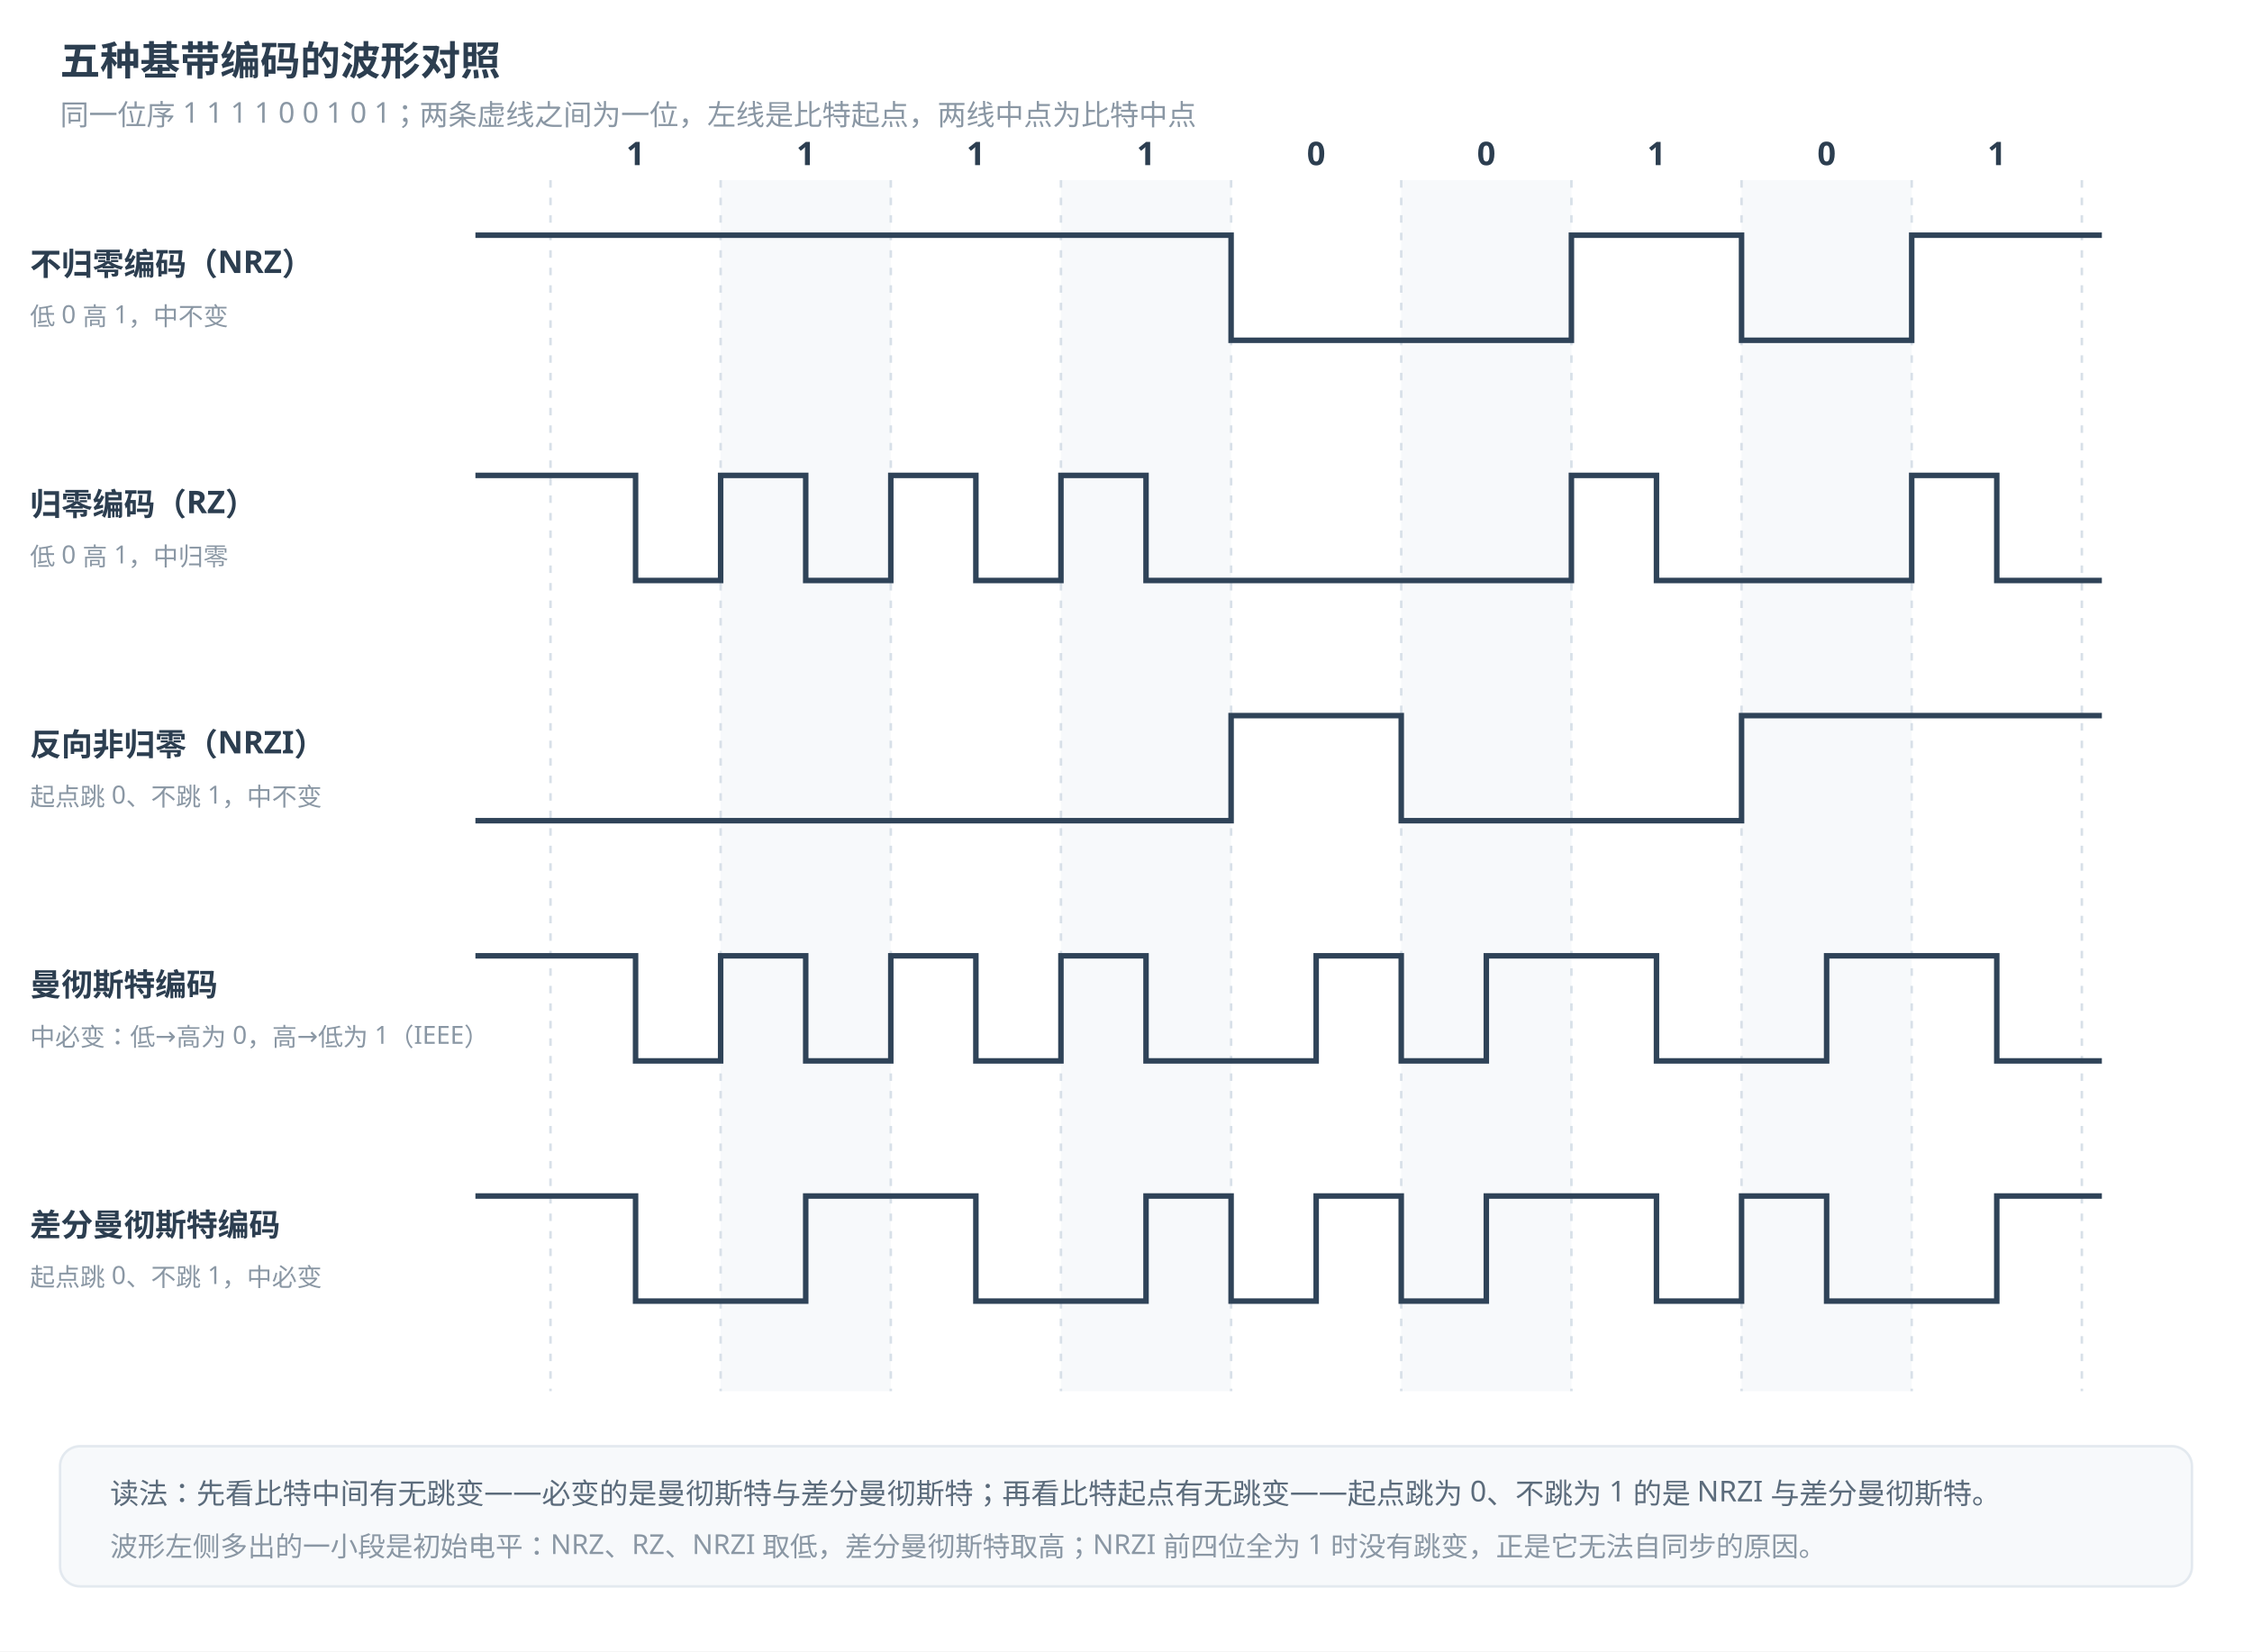
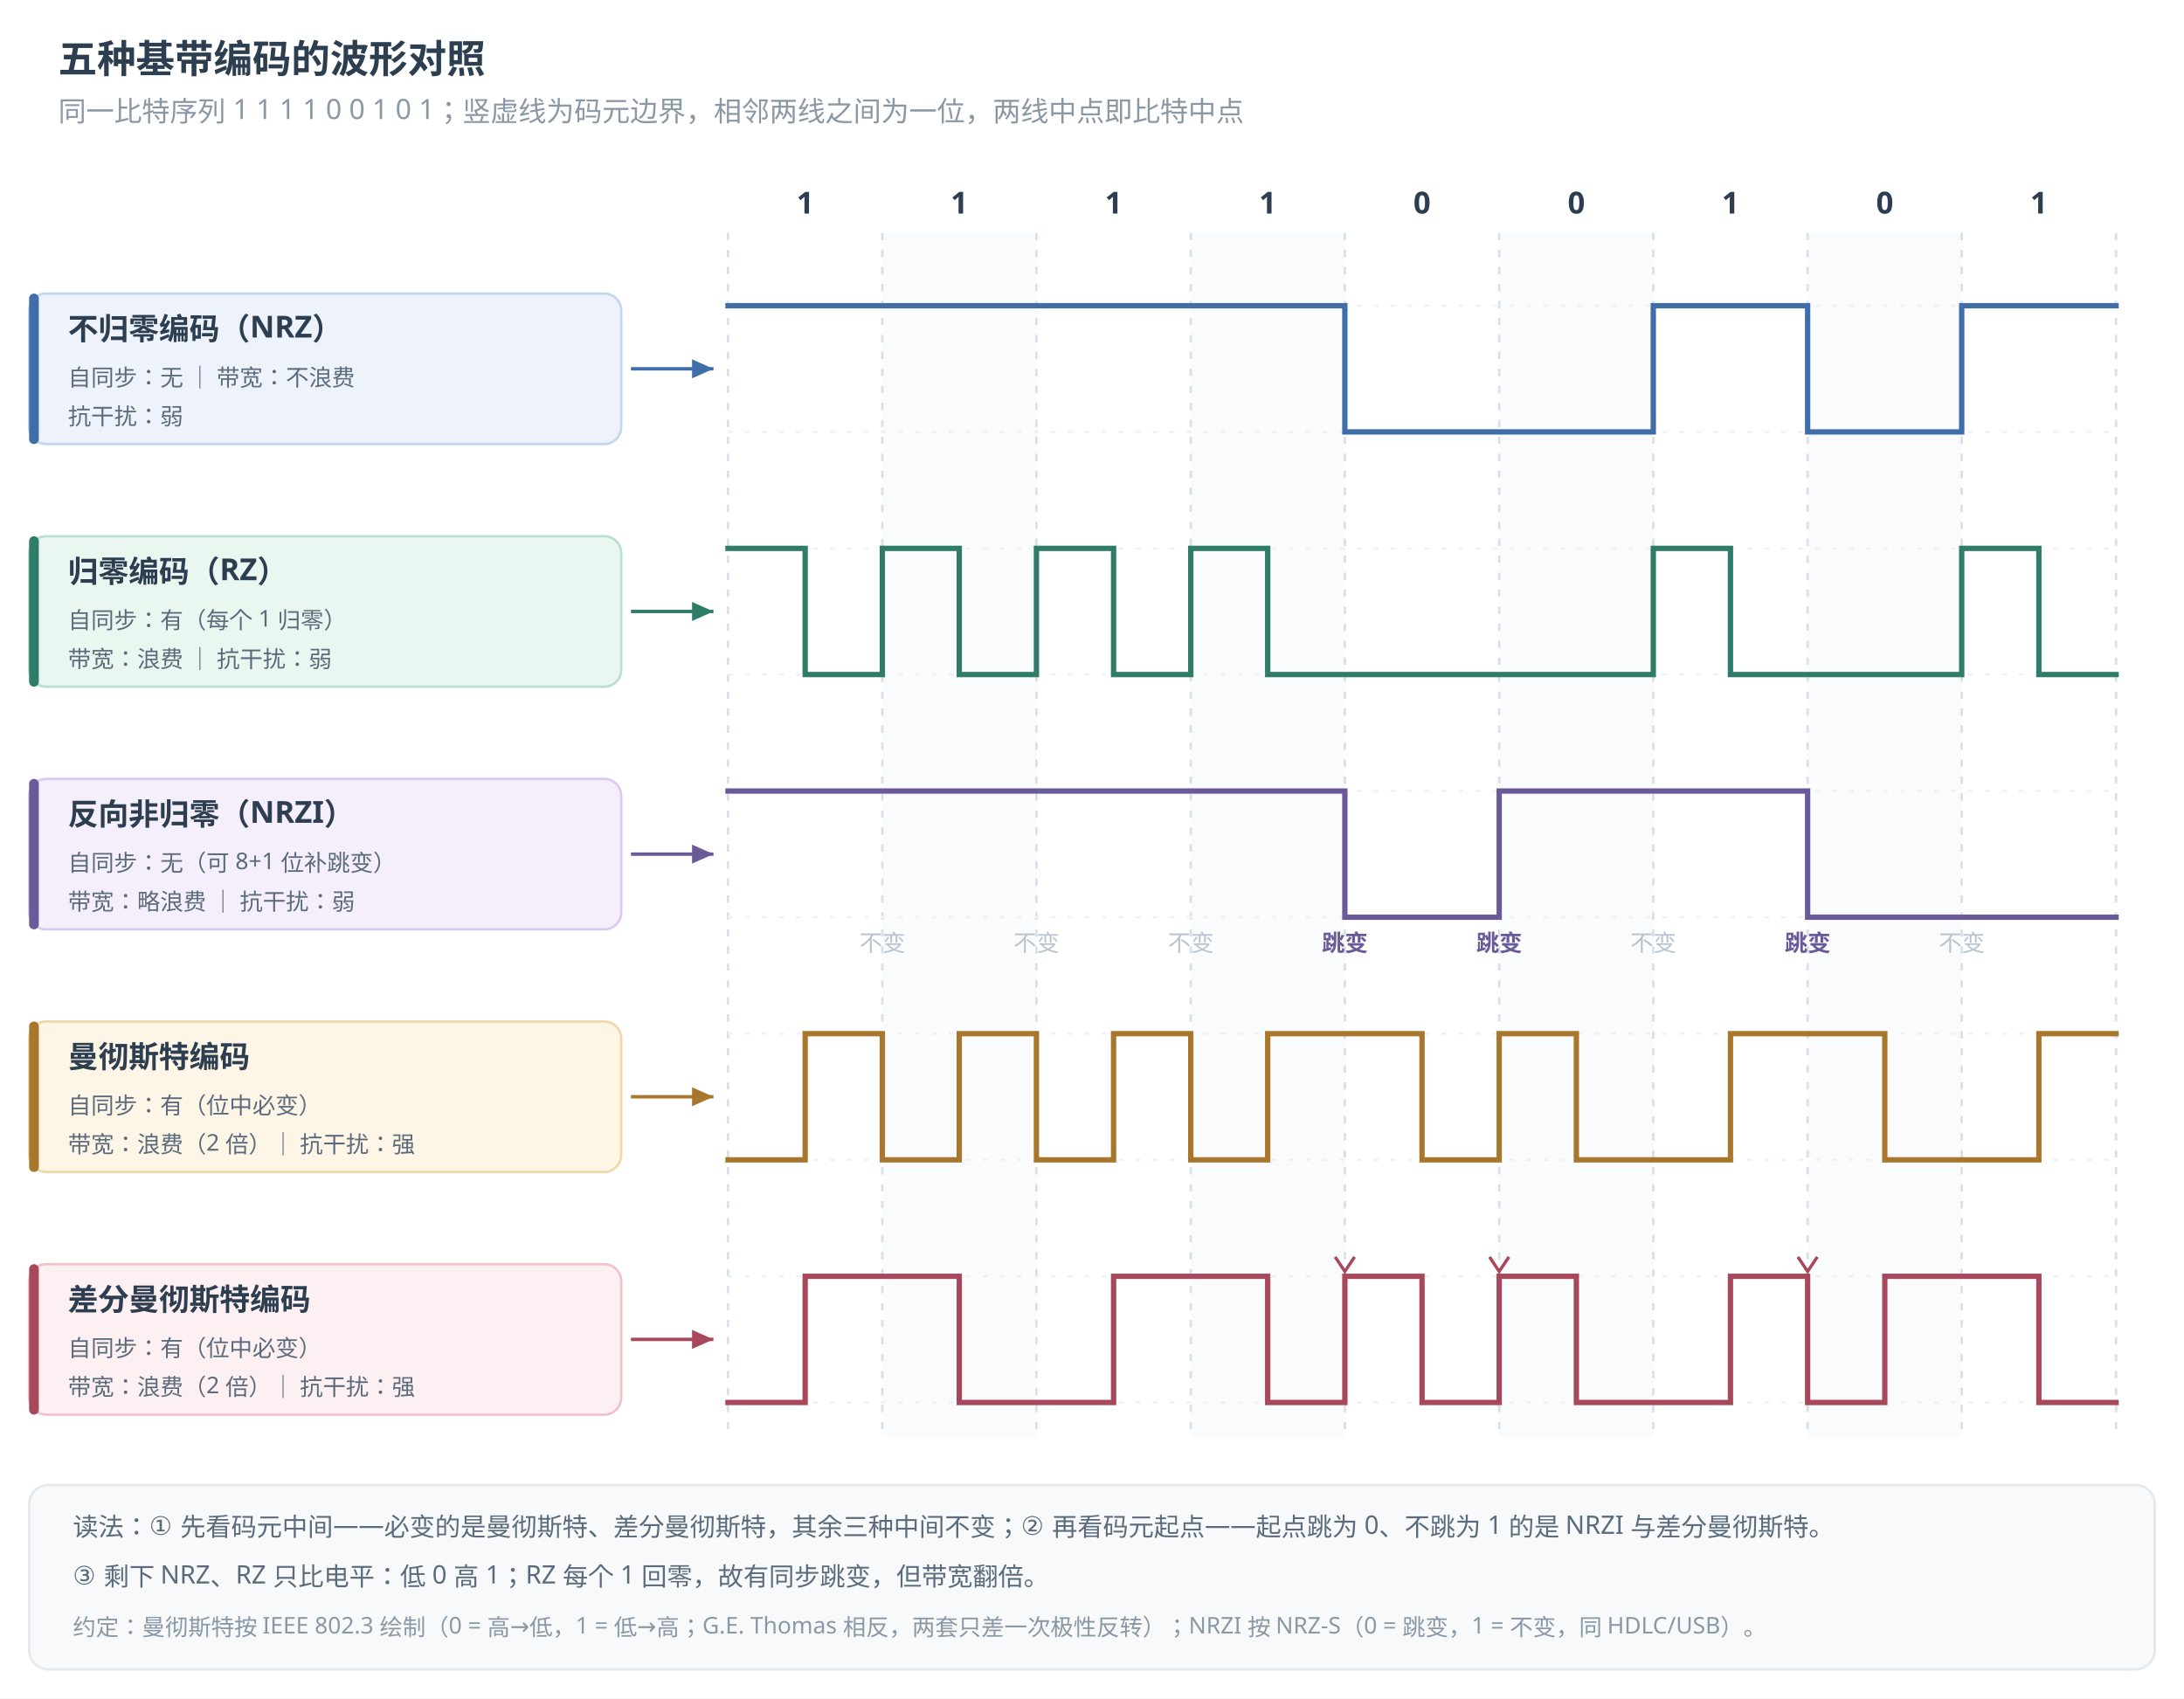
- <svg xmlns="http://www.w3.org/2000/svg" viewBox="0 0 900 660" width="900" height="660" role="img" aria-label="五种基带编码对同一串比特 1 1 1 1 0 0 1 0 1 的波形对照：NRZ、RZ、NRZI、曼彻斯特与差分曼彻斯特">
-   <rect width="900" height="660" fill="#ffffff" />
+ <svg xmlns="http://www.w3.org/2000/svg" viewBox="0 0 900 700" width="900" height="700" role="img" aria-label="五种基带编码对同一串比特 1 1 1 1 0 0 1 0 1 的波形对照：NRZ 靠电平、RZ 每位归零、NRZI 遇 0 跳变、曼彻斯特位中必变、差分曼彻斯特看位起始有无跳变">
+   <rect width="900" height="700" fill="#ffffff" />
+   <defs>
+     <marker id="anrz" viewBox="0 0 10 10" refX="9" refY="5" markerWidth="7" markerHeight="7" orient="auto-start-reverse">
+       <path d="M0,1 L9,5 L0,9 z" fill="#3f6ea8" />
+     </marker>
+     <marker id="arz" viewBox="0 0 10 10" refX="9" refY="5" markerWidth="7" markerHeight="7" orient="auto-start-reverse">
+       <path d="M0,1 L9,5 L0,9 z" fill="#2f7d68" />
+     </marker>
+     <marker id="anrzi" viewBox="0 0 10 10" refX="9" refY="5" markerWidth="7" markerHeight="7" orient="auto-start-reverse">
+       <path d="M0,1 L9,5 L0,9 z" fill="#6b5a99" />
+     </marker>
+     <marker id="aman" viewBox="0 0 10 10" refX="9" refY="5" markerWidth="7" markerHeight="7" orient="auto-start-reverse">
+       <path d="M0,1 L9,5 L0,9 z" fill="#a8762c" />
+     </marker>
+     <marker id="adman" viewBox="0 0 10 10" refX="9" refY="5" markerWidth="7" markerHeight="7" orient="auto-start-reverse">
+       <path d="M0,1 L9,5 L0,9 z" fill="#a8485c" />
+     </marker>
+   </defs>
  <text x="24" y="30" font-family="'PingFang SC','Hiragino Sans GB','Microsoft YaHei',sans-serif" font-size="16" font-weight="600" fill="#2c3e50">五种基带编码的波形对照</text>
-   <text x="24" y="50" font-family="'PingFang SC','Hiragino Sans GB','Microsoft YaHei',sans-serif" font-size="11.5" fill="#8a97a4">同一位序 1 1 1 1 0 0 1 0 1；两条虚线之间为一位，左线是比特起点，两线中点为比特中点</text>
-   <rect x="288" y="72" width="68" height="484" fill="#f7f9fb" />
-   <rect x="424" y="72" width="68" height="484" fill="#f7f9fb" />
-   <rect x="560" y="72" width="68" height="484" fill="#f7f9fb" />
-   <rect x="696" y="72" width="68" height="484" fill="#f7f9fb" />
-   <line x1="220" y1="72" x2="220" y2="556" stroke="#d8e0e8" stroke-width="1" stroke-dasharray="3 4" />
-   <line x1="288" y1="72" x2="288" y2="556" stroke="#d8e0e8" stroke-width="1" stroke-dasharray="3 4" />
-   <line x1="356" y1="72" x2="356" y2="556" stroke="#d8e0e8" stroke-width="1" stroke-dasharray="3 4" />
-   <line x1="424" y1="72" x2="424" y2="556" stroke="#d8e0e8" stroke-width="1" stroke-dasharray="3 4" />
-   <line x1="492" y1="72" x2="492" y2="556" stroke="#d8e0e8" stroke-width="1" stroke-dasharray="3 4" />
-   <line x1="560" y1="72" x2="560" y2="556" stroke="#d8e0e8" stroke-width="1" stroke-dasharray="3 4" />
-   <line x1="628" y1="72" x2="628" y2="556" stroke="#d8e0e8" stroke-width="1" stroke-dasharray="3 4" />
-   <line x1="696" y1="72" x2="696" y2="556" stroke="#d8e0e8" stroke-width="1" stroke-dasharray="3 4" />
-   <line x1="764" y1="72" x2="764" y2="556" stroke="#d8e0e8" stroke-width="1" stroke-dasharray="3 4" />
-   <line x1="832" y1="72" x2="832" y2="556" stroke="#d8e0e8" stroke-width="1" stroke-dasharray="3 4" />
-   <text x="254.0" y="66" text-anchor="middle" font-family="'PingFang SC','Hiragino Sans GB','Microsoft YaHei',sans-serif" font-size="13" font-weight="600" fill="#2c3e50">1</text>
-   <text x="322.0" y="66" text-anchor="middle" font-family="'PingFang SC','Hiragino Sans GB','Microsoft YaHei',sans-serif" font-size="13" font-weight="600" fill="#2c3e50">1</text>
-   <text x="390.0" y="66" text-anchor="middle" font-family="'PingFang SC','Hiragino Sans GB','Microsoft YaHei',sans-serif" font-size="13" font-weight="600" fill="#2c3e50">1</text>
-   <text x="458.0" y="66" text-anchor="middle" font-family="'PingFang SC','Hiragino Sans GB','Microsoft YaHei',sans-serif" font-size="13" font-weight="600" fill="#2c3e50">1</text>
-   <text x="526.0" y="66" text-anchor="middle" font-family="'PingFang SC','Hiragino Sans GB','Microsoft YaHei',sans-serif" font-size="13" font-weight="600" fill="#2c3e50">0</text>
-   <text x="594.0" y="66" text-anchor="middle" font-family="'PingFang SC','Hiragino Sans GB','Microsoft YaHei',sans-serif" font-size="13" font-weight="600" fill="#2c3e50">0</text>
-   <text x="662.0" y="66" text-anchor="middle" font-family="'PingFang SC','Hiragino Sans GB','Microsoft YaHei',sans-serif" font-size="13" font-weight="600" fill="#2c3e50">1</text>
-   <text x="730.0" y="66" text-anchor="middle" font-family="'PingFang SC','Hiragino Sans GB','Microsoft YaHei',sans-serif" font-size="13" font-weight="600" fill="#2c3e50">0</text>
-   <text x="798.0" y="66" text-anchor="middle" font-family="'PingFang SC','Hiragino Sans GB','Microsoft YaHei',sans-serif" font-size="13" font-weight="600" fill="#2c3e50">1</text>
-   <text x="12" y="110" font-family="'PingFang SC','Hiragino Sans GB','Microsoft YaHei',sans-serif" font-size="12.5" font-weight="600" fill="#2c3e50">不归零编码（NRZ）</text>
-   <text x="12" y="130" font-family="'PingFang SC','Hiragino Sans GB','Microsoft YaHei',sans-serif" font-size="10" fill="#8a97a4">低 0 高 1，中不变</text>
-   <path d="M 190 94 H 254.0 H 288.0 H 322.0 H 356.0 H 390.0 H 424.0 H 458.0 H 492.0 V 136 H 526.0 H 560.0 H 594.0 H 628.0 V 94 H 662.0 H 696.0 V 136 H 730.0 H 764.0 V 94 H 798.0 H 832.0 H 840" fill="none" stroke="#2f4358" stroke-width="2.2" />
-   <text x="12" y="206" font-family="'PingFang SC','Hiragino Sans GB','Microsoft YaHei',sans-serif" font-size="12.5" font-weight="600" fill="#2c3e50">归零编码（RZ）</text>
-   <text x="12" y="226" font-family="'PingFang SC','Hiragino Sans GB','Microsoft YaHei',sans-serif" font-size="10" fill="#8a97a4">低 0 高 1，中归零</text>
-   <path d="M 190 190 H 254.0 V 232 H 288.0 V 190 H 322.0 V 232 H 356.0 V 190 H 390.0 V 232 H 424.0 V 190 H 458.0 V 232 H 492.0 H 526.0 H 560.0 H 594.0 H 628.0 V 190 H 662.0 V 232 H 696.0 H 730.0 H 764.0 V 190 H 798.0 V 232 H 832.0 H 840" fill="none" stroke="#2f4358" stroke-width="2.2" />
-   <text x="12" y="302" font-family="'PingFang SC','Hiragino Sans GB','Microsoft YaHei',sans-serif" font-size="12.5" font-weight="600" fill="#2c3e50">反向非归零（NRZI）</text>
-   <text x="12" y="322" font-family="'PingFang SC','Hiragino Sans GB','Microsoft YaHei',sans-serif" font-size="10" fill="#8a97a4">起点跳 0、不跳 1，中不变</text>
-   <path d="M 190 328 H 254.0 H 288.0 H 322.0 H 356.0 H 390.0 H 424.0 H 458.0 H 492.0 V 286 H 526.0 H 560.0 V 328 H 594.0 H 628.0 H 662.0 H 696.0 V 286 H 730.0 H 764.0 H 798.0 H 832.0 H 840" fill="none" stroke="#2f4358" stroke-width="2.2" />
-   <text x="12" y="398" font-family="'PingFang SC','Hiragino Sans GB','Microsoft YaHei',sans-serif" font-size="12.5" font-weight="600" fill="#2c3e50">曼彻斯特编码</text>
-   <text x="12" y="418" font-family="'PingFang SC','Hiragino Sans GB','Microsoft YaHei',sans-serif" font-size="10" fill="#8a97a4">中必变：低→高为 0，高→低为 1（IEEE）</text>
-   <path d="M 190 382 H 254.0 V 424 H 288.0 V 382 H 322.0 V 424 H 356.0 V 382 H 390.0 V 424 H 424.0 V 382 H 458.0 V 424 H 492.0 H 526.0 V 382 H 560.0 V 424 H 594.0 V 382 H 628.0 H 662.0 V 424 H 696.0 H 730.0 V 382 H 764.0 H 798.0 V 424 H 832.0 H 840" fill="none" stroke="#2f4358" stroke-width="2.2" />
-   <text x="12" y="494" font-family="'PingFang SC','Hiragino Sans GB','Microsoft YaHei',sans-serif" font-size="12.5" font-weight="600" fill="#2c3e50">差分曼彻斯特编码</text>
-   <text x="12" y="514" font-family="'PingFang SC','Hiragino Sans GB','Microsoft YaHei',sans-serif" font-size="10" fill="#8a97a4">起点跳 0、不跳 1，中必变</text>
-   <path d="M 190 478 H 254.0 V 520 H 288.0 H 322.0 V 478 H 356.0 H 390.0 V 520 H 424.0 H 458.0 V 478 H 492.0 V 520 H 526.0 V 478 H 560.0 V 520 H 594.0 V 478 H 628.0 H 662.0 V 520 H 696.0 V 478 H 730.0 V 520 H 764.0 H 798.0 V 478 H 832.0 H 840" fill="none" stroke="#2f4358" stroke-width="2.2" />
-   <rect x="24" y="578" width="852" height="56" rx="8" fill="#f7f9fb" stroke="#e3e9ef" />
-   <text x="44" y="601" font-family="'PingFang SC','Hiragino Sans GB','Microsoft YaHei',sans-serif" font-size="11.5" fill="#5b6b7b">读法：先看比特中间有无跳变——必变的是曼彻斯特与差分曼彻斯特；再看比特起点有无跳变——起点跳为 0、不跳为 1 的是 NRZI 与差分曼彻斯特。</text>
-   <text x="44" y="622" font-family="'PingFang SC','Hiragino Sans GB','Microsoft YaHei',sans-serif" font-size="11" fill="#8a97a4">波形左侧多出的一小段是初始电平：NRZ、RZ、NRZI 取低，差分曼彻斯特取高；NRZI 前四位全为 1 时没有跳变，正是它无法自同步的原因。</text>
+   <text x="24" y="50" font-family="'PingFang SC','Hiragino Sans GB','Microsoft YaHei',sans-serif" font-size="11.5" fill="#8a97a4">同一比特序列 1 1 1 1 0 0 1 0 1；竖虚线为码元边界，相邻两线之间为一位，两线中点即比特中点</text>
+   <rect x="363.6" y="96" width="63.6" height="496" fill="#fafbfc" />
+   <rect x="490.7" y="96" width="63.6" height="496" fill="#fafbfc" />
+   <rect x="617.8" y="96" width="63.6" height="496" fill="#fafbfc" />
+   <rect x="744.9" y="96" width="63.6" height="496" fill="#fafbfc" />
+   <line x1="300.0" y1="96" x2="300.0" y2="592" stroke="#d8e0e8" stroke-width="1" stroke-dasharray="3 4" />
+   <line x1="363.6" y1="96" x2="363.6" y2="592" stroke="#d8e0e8" stroke-width="1" stroke-dasharray="3 4" />
+   <line x1="427.1" y1="96" x2="427.1" y2="592" stroke="#d8e0e8" stroke-width="1" stroke-dasharray="3 4" />
+   <line x1="490.7" y1="96" x2="490.7" y2="592" stroke="#d8e0e8" stroke-width="1" stroke-dasharray="3 4" />
+   <line x1="554.2" y1="96" x2="554.2" y2="592" stroke="#d8e0e8" stroke-width="1" stroke-dasharray="3 4" />
+   <line x1="617.8" y1="96" x2="617.8" y2="592" stroke="#d8e0e8" stroke-width="1" stroke-dasharray="3 4" />
+   <line x1="681.3" y1="96" x2="681.3" y2="592" stroke="#d8e0e8" stroke-width="1" stroke-dasharray="3 4" />
+   <line x1="744.9" y1="96" x2="744.9" y2="592" stroke="#d8e0e8" stroke-width="1" stroke-dasharray="3 4" />
+   <line x1="808.4" y1="96" x2="808.4" y2="592" stroke="#d8e0e8" stroke-width="1" stroke-dasharray="3 4" />
+   <line x1="872.0" y1="96" x2="872.0" y2="592" stroke="#d8e0e8" stroke-width="1" stroke-dasharray="3 4" />
+   <text x="331.8" y="88" text-anchor="middle" font-family="'PingFang SC','Hiragino Sans GB','Microsoft YaHei',sans-serif" font-size="12.5" font-weight="600" fill="#2c3e50">1</text>
+   <text x="395.3" y="88" text-anchor="middle" font-family="'PingFang SC','Hiragino Sans GB','Microsoft YaHei',sans-serif" font-size="12.5" font-weight="600" fill="#2c3e50">1</text>
+   <text x="458.9" y="88" text-anchor="middle" font-family="'PingFang SC','Hiragino Sans GB','Microsoft YaHei',sans-serif" font-size="12.5" font-weight="600" fill="#2c3e50">1</text>
+   <text x="522.4" y="88" text-anchor="middle" font-family="'PingFang SC','Hiragino Sans GB','Microsoft YaHei',sans-serif" font-size="12.5" font-weight="600" fill="#2c3e50">1</text>
+   <text x="586.0" y="88" text-anchor="middle" font-family="'PingFang SC','Hiragino Sans GB','Microsoft YaHei',sans-serif" font-size="12.5" font-weight="600" fill="#2c3e50">0</text>
+   <text x="649.6" y="88" text-anchor="middle" font-family="'PingFang SC','Hiragino Sans GB','Microsoft YaHei',sans-serif" font-size="12.5" font-weight="600" fill="#2c3e50">0</text>
+   <text x="713.1" y="88" text-anchor="middle" font-family="'PingFang SC','Hiragino Sans GB','Microsoft YaHei',sans-serif" font-size="12.5" font-weight="600" fill="#2c3e50">1</text>
+   <text x="776.7" y="88" text-anchor="middle" font-family="'PingFang SC','Hiragino Sans GB','Microsoft YaHei',sans-serif" font-size="12.5" font-weight="600" fill="#2c3e50">0</text>
+   <text x="840.2" y="88" text-anchor="middle" font-family="'PingFang SC','Hiragino Sans GB','Microsoft YaHei',sans-serif" font-size="12.5" font-weight="600" fill="#2c3e50">1</text>
+   <line x1="300" y1="126" x2="872" y2="126" stroke="#eef2f6" stroke-width="1" stroke-dasharray="2 5" />
+   <line x1="300" y1="178" x2="872" y2="178" stroke="#eef2f6" stroke-width="1" stroke-dasharray="2 5" />
+   <polyline points="300.0 126.0 363.6 126.0 363.6 126.0 427.1 126.0 427.1 126.0 490.7 126.0 490.7 126.0 554.2 126.0 554.2 126.0 554.2 178.0 617.8 178.0 617.8 178.0 681.3 178.0 681.3 178.0 681.3 126.0 744.9 126.0 744.9 126.0 744.9 178.0 808.4 178.0 808.4 178.0 808.4 126.0 872.0 126.0" fill="none" stroke="#3f6ea8" stroke-width="2.2" stroke-linejoin="miter" stroke-linecap="square" />
+   <rect x="12" y="121.0" width="244" height="62" rx="7" fill="#eef3fb" stroke="#c3d6f0" stroke-width="1" />
+   <rect x="12" y="121.0" width="4" height="62" rx="2" fill="#3f6ea8" />
+   <text x="28" y="140" font-family="'PingFang SC','Hiragino Sans GB','Microsoft YaHei',sans-serif" font-size="12.5" font-weight="600" fill="#2c3e50">不归零编码（NRZ）</text>
+   <text x="28" y="159" font-family="'PingFang SC','Hiragino Sans GB','Microsoft YaHei',sans-serif" font-size="9.5" fill="#5b6b7b">自同步：无 ｜ 带宽：不浪费</text>
+   <text x="28" y="175" font-family="'PingFang SC','Hiragino Sans GB','Microsoft YaHei',sans-serif" font-size="9.5" fill="#5b6b7b">抗干扰：弱</text>
+   <line x1="260" y1="152" x2="294" y2="152" stroke="#3f6ea8" stroke-width="1.4" marker-end="url(#anrz)" />
+   <line x1="300" y1="226" x2="872" y2="226" stroke="#eef2f6" stroke-width="1" stroke-dasharray="2 5" />
+   <line x1="300" y1="278" x2="872" y2="278" stroke="#eef2f6" stroke-width="1" stroke-dasharray="2 5" />
+   <polyline points="300.0 226.0 331.8 226.0 331.8 226.0 331.8 278.0 363.6 278.0 363.6 278.0 363.6 226.0 395.3 226.0 395.3 226.0 395.3 278.0 427.1 278.0 427.1 278.0 427.1 226.0 458.9 226.0 458.9 226.0 458.9 278.0 490.7 278.0 490.7 278.0 490.7 226.0 522.4 226.0 522.4 226.0 522.4 278.0 554.2 278.0 554.2 278.0 617.8 278.0 617.8 278.0 681.3 278.0 681.3 278.0 681.3 226.0 713.1 226.0 713.1 226.0 713.1 278.0 744.9 278.0 744.9 278.0 808.4 278.0 808.4 278.0 808.4 226.0 840.2 226.0 840.2 226.0 840.2 278.0 872.0 278.0" fill="none" stroke="#2f7d68" stroke-width="2.2" stroke-linejoin="miter" stroke-linecap="square" />
+   <rect x="12" y="221.0" width="244" height="62" rx="7" fill="#eaf7f1" stroke="#b7e0cd" stroke-width="1" />
+   <rect x="12" y="221.0" width="4" height="62" rx="2" fill="#2f7d68" />
+   <text x="28" y="240" font-family="'PingFang SC','Hiragino Sans GB','Microsoft YaHei',sans-serif" font-size="12.5" font-weight="600" fill="#2c3e50">归零编码（RZ）</text>
+   <text x="28" y="259" font-family="'PingFang SC','Hiragino Sans GB','Microsoft YaHei',sans-serif" font-size="9.5" fill="#5b6b7b">自同步：有（每个 1 归零）</text>
+   <text x="28" y="275" font-family="'PingFang SC','Hiragino Sans GB','Microsoft YaHei',sans-serif" font-size="9.5" fill="#5b6b7b">带宽：浪费 ｜ 抗干扰：弱</text>
+   <line x1="260" y1="252" x2="294" y2="252" stroke="#2f7d68" stroke-width="1.4" marker-end="url(#arz)" />
+   <line x1="300" y1="326" x2="872" y2="326" stroke="#eef2f6" stroke-width="1" stroke-dasharray="2 5" />
+   <line x1="300" y1="378" x2="872" y2="378" stroke="#eef2f6" stroke-width="1" stroke-dasharray="2 5" />
+   <polyline points="300.0 326.0 363.6 326.0 363.6 326.0 427.1 326.0 427.1 326.0 490.7 326.0 490.7 326.0 554.2 326.0 554.2 326.0 554.2 378.0 617.8 378.0 617.8 378.0 617.8 326.0 681.3 326.0 681.3 326.0 744.9 326.0 744.9 326.0 744.9 378.0 808.4 378.0 808.4 378.0 872.0 378.0" fill="none" stroke="#6b5a99" stroke-width="2.2" stroke-linejoin="miter" stroke-linecap="square" />
+   <rect x="12" y="321.0" width="244" height="62" rx="7" fill="#f5effb" stroke="#dcc9f0" stroke-width="1" />
+   <rect x="12" y="321.0" width="4" height="62" rx="2" fill="#6b5a99" />
+   <text x="28" y="340" font-family="'PingFang SC','Hiragino Sans GB','Microsoft YaHei',sans-serif" font-size="12.5" font-weight="600" fill="#2c3e50">反向非归零（NRZI）</text>
+   <text x="28" y="359" font-family="'PingFang SC','Hiragino Sans GB','Microsoft YaHei',sans-serif" font-size="9.5" fill="#5b6b7b">自同步：无（可 8+1 位补跳变）</text>
+   <text x="28" y="375" font-family="'PingFang SC','Hiragino Sans GB','Microsoft YaHei',sans-serif" font-size="9.5" fill="#5b6b7b">带宽：略浪费 ｜ 抗干扰：弱</text>
+   <line x1="260" y1="352" x2="294" y2="352" stroke="#6b5a99" stroke-width="1.4" marker-end="url(#anrzi)" />
+   <line x1="300" y1="426" x2="872" y2="426" stroke="#eef2f6" stroke-width="1" stroke-dasharray="2 5" />
+   <line x1="300" y1="478" x2="872" y2="478" stroke="#eef2f6" stroke-width="1" stroke-dasharray="2 5" />
+   <polyline points="300.0 478.0 331.8 478.0 331.8 478.0 331.8 426.0 363.6 426.0 363.6 426.0 363.6 478.0 395.3 478.0 395.3 478.0 395.3 426.0 427.1 426.0 427.1 426.0 427.1 478.0 458.9 478.0 458.9 478.0 458.9 426.0 490.7 426.0 490.7 426.0 490.7 478.0 522.4 478.0 522.4 478.0 522.4 426.0 554.2 426.0 554.2 426.0 586.0 426.0 586.0 426.0 586.0 478.0 617.8 478.0 617.8 478.0 617.8 426.0 649.6 426.0 649.6 426.0 649.6 478.0 681.3 478.0 681.3 478.0 713.1 478.0 713.1 478.0 713.1 426.0 744.9 426.0 744.9 426.0 776.7 426.0 776.7 426.0 776.7 478.0 808.4 478.0 808.4 478.0 840.2 478.0 840.2 478.0 840.2 426.0 872.0 426.0" fill="none" stroke="#a8762c" stroke-width="2.2" stroke-linejoin="miter" stroke-linecap="square" />
+   <rect x="12" y="421.0" width="244" height="62" rx="7" fill="#fdf5e6" stroke="#f0d9a8" stroke-width="1" />
+   <rect x="12" y="421.0" width="4" height="62" rx="2" fill="#a8762c" />
+   <text x="28" y="440" font-family="'PingFang SC','Hiragino Sans GB','Microsoft YaHei',sans-serif" font-size="12.5" font-weight="600" fill="#2c3e50">曼彻斯特编码</text>
+   <text x="28" y="459" font-family="'PingFang SC','Hiragino Sans GB','Microsoft YaHei',sans-serif" font-size="9.5" fill="#5b6b7b">自同步：有（位中必变）</text>
+   <text x="28" y="475" font-family="'PingFang SC','Hiragino Sans GB','Microsoft YaHei',sans-serif" font-size="9.5" fill="#5b6b7b">带宽：浪费（2 倍）｜ 抗干扰：强</text>
+   <line x1="260" y1="452" x2="294" y2="452" stroke="#a8762c" stroke-width="1.4" marker-end="url(#aman)" />
+   <line x1="300" y1="526" x2="872" y2="526" stroke="#eef2f6" stroke-width="1" stroke-dasharray="2 5" />
+   <line x1="300" y1="578" x2="872" y2="578" stroke="#eef2f6" stroke-width="1" stroke-dasharray="2 5" />
+   <polyline points="300.0 578.0 331.8 578.0 331.8 578.0 331.8 526.0 363.6 526.0 363.6 526.0 395.3 526.0 395.3 526.0 395.3 578.0 427.1 578.0 427.1 578.0 458.9 578.0 458.9 578.0 458.9 526.0 490.7 526.0 490.7 526.0 522.4 526.0 522.4 526.0 522.4 578.0 554.2 578.0 554.2 578.0 554.2 526.0 586.0 526.0 586.0 526.0 586.0 578.0 617.8 578.0 617.8 578.0 617.8 526.0 649.6 526.0 649.6 526.0 649.6 578.0 681.3 578.0 681.3 578.0 713.1 578.0 713.1 578.0 713.1 526.0 744.9 526.0 744.9 526.0 744.9 578.0 776.7 578.0 776.7 578.0 776.7 526.0 808.4 526.0 808.4 526.0 840.2 526.0 840.2 526.0 840.2 578.0 872.0 578.0" fill="none" stroke="#a8485c" stroke-width="2.2" stroke-linejoin="miter" stroke-linecap="square" />
+   <rect x="12" y="521.0" width="244" height="62" rx="7" fill="#fdf0f2" stroke="#eec3cb" stroke-width="1" />
+   <rect x="12" y="521.0" width="4" height="62" rx="2" fill="#a8485c" />
+   <text x="28" y="540" font-family="'PingFang SC','Hiragino Sans GB','Microsoft YaHei',sans-serif" font-size="12.5" font-weight="600" fill="#2c3e50">差分曼彻斯特编码</text>
+   <text x="28" y="559" font-family="'PingFang SC','Hiragino Sans GB','Microsoft YaHei',sans-serif" font-size="9.5" fill="#5b6b7b">自同步：有（位中必变）</text>
+   <text x="28" y="575" font-family="'PingFang SC','Hiragino Sans GB','Microsoft YaHei',sans-serif" font-size="9.5" fill="#5b6b7b">带宽：浪费（2 倍）｜ 抗干扰：强</text>
+   <line x1="260" y1="552" x2="294" y2="552" stroke="#a8485c" stroke-width="1.4" marker-end="url(#adman)" />
+   <text x="363.6" y="392" text-anchor="middle" font-family="'PingFang SC','Hiragino Sans GB','Microsoft YaHei',sans-serif" font-size="9.5" font-weight="400" fill="#b9c3cd">不变</text>
+   <text x="427.1" y="392" text-anchor="middle" font-family="'PingFang SC','Hiragino Sans GB','Microsoft YaHei',sans-serif" font-size="9.5" font-weight="400" fill="#b9c3cd">不变</text>
+   <text x="490.7" y="392" text-anchor="middle" font-family="'PingFang SC','Hiragino Sans GB','Microsoft YaHei',sans-serif" font-size="9.5" font-weight="400" fill="#b9c3cd">不变</text>
+   <text x="554.2" y="392" text-anchor="middle" font-family="'PingFang SC','Hiragino Sans GB','Microsoft YaHei',sans-serif" font-size="9.5" font-weight="700" fill="#6b5a99">跳变</text>
+   <text x="617.8" y="392" text-anchor="middle" font-family="'PingFang SC','Hiragino Sans GB','Microsoft YaHei',sans-serif" font-size="9.5" font-weight="700" fill="#6b5a99">跳变</text>
+   <text x="681.3" y="392" text-anchor="middle" font-family="'PingFang SC','Hiragino Sans GB','Microsoft YaHei',sans-serif" font-size="9.5" font-weight="400" fill="#b9c3cd">不变</text>
+   <text x="744.9" y="392" text-anchor="middle" font-family="'PingFang SC','Hiragino Sans GB','Microsoft YaHei',sans-serif" font-size="9.5" font-weight="700" fill="#6b5a99">跳变</text>
+   <text x="808.4" y="392" text-anchor="middle" font-family="'PingFang SC','Hiragino Sans GB','Microsoft YaHei',sans-serif" font-size="9.5" font-weight="400" fill="#b9c3cd">不变</text>
+   <path d="M550.2 518 L554.2 524 L558.2 518" fill="none" stroke="#a8485c" stroke-width="1.3" />
+   <path d="M613.8 518 L617.8 524 L621.8 518" fill="none" stroke="#a8485c" stroke-width="1.3" />
+   <path d="M740.9 518 L744.9 524 L748.9 518" fill="none" stroke="#a8485c" stroke-width="1.3" />
+   <rect x="12" y="612" width="876" height="76" rx="8" fill="#f7f9fb" stroke="#e3e9ef" />
+   <text x="30" y="633" font-family="'PingFang SC','Hiragino Sans GB','Microsoft YaHei',sans-serif" font-size="10.5" fill="#5b6b7b">读法：① 先看码元中间——必变的是曼彻斯特、差分曼彻斯特，其余三种中间不变；② 再看码元起点——起点跳为 0、不跳为 1 的是 NRZI 与差分曼彻斯特。</text>
+   <text x="30" y="653" font-family="'PingFang SC','Hiragino Sans GB','Microsoft YaHei',sans-serif" font-size="10.5" fill="#5b6b7b">③ 剩下 NRZ、RZ 只比电平：低 0 高 1；RZ 每个 1 回零，故有同步跳变，但带宽翻倍。</text>
+   <text x="30" y="674" font-family="'PingFang SC','Hiragino Sans GB','Microsoft YaHei',sans-serif" font-size="9.5" fill="#8a97a4">约定：曼彻斯特按 IEEE 802.3 绘制（0 = 高→低，1 = 低→高；G.E. Thomas 相反，两套只差一次极性反转）；NRZI 按 NRZ-S（0 = 跳变，1 = 不变，同 HDLC/USB）。</text>
</svg>
